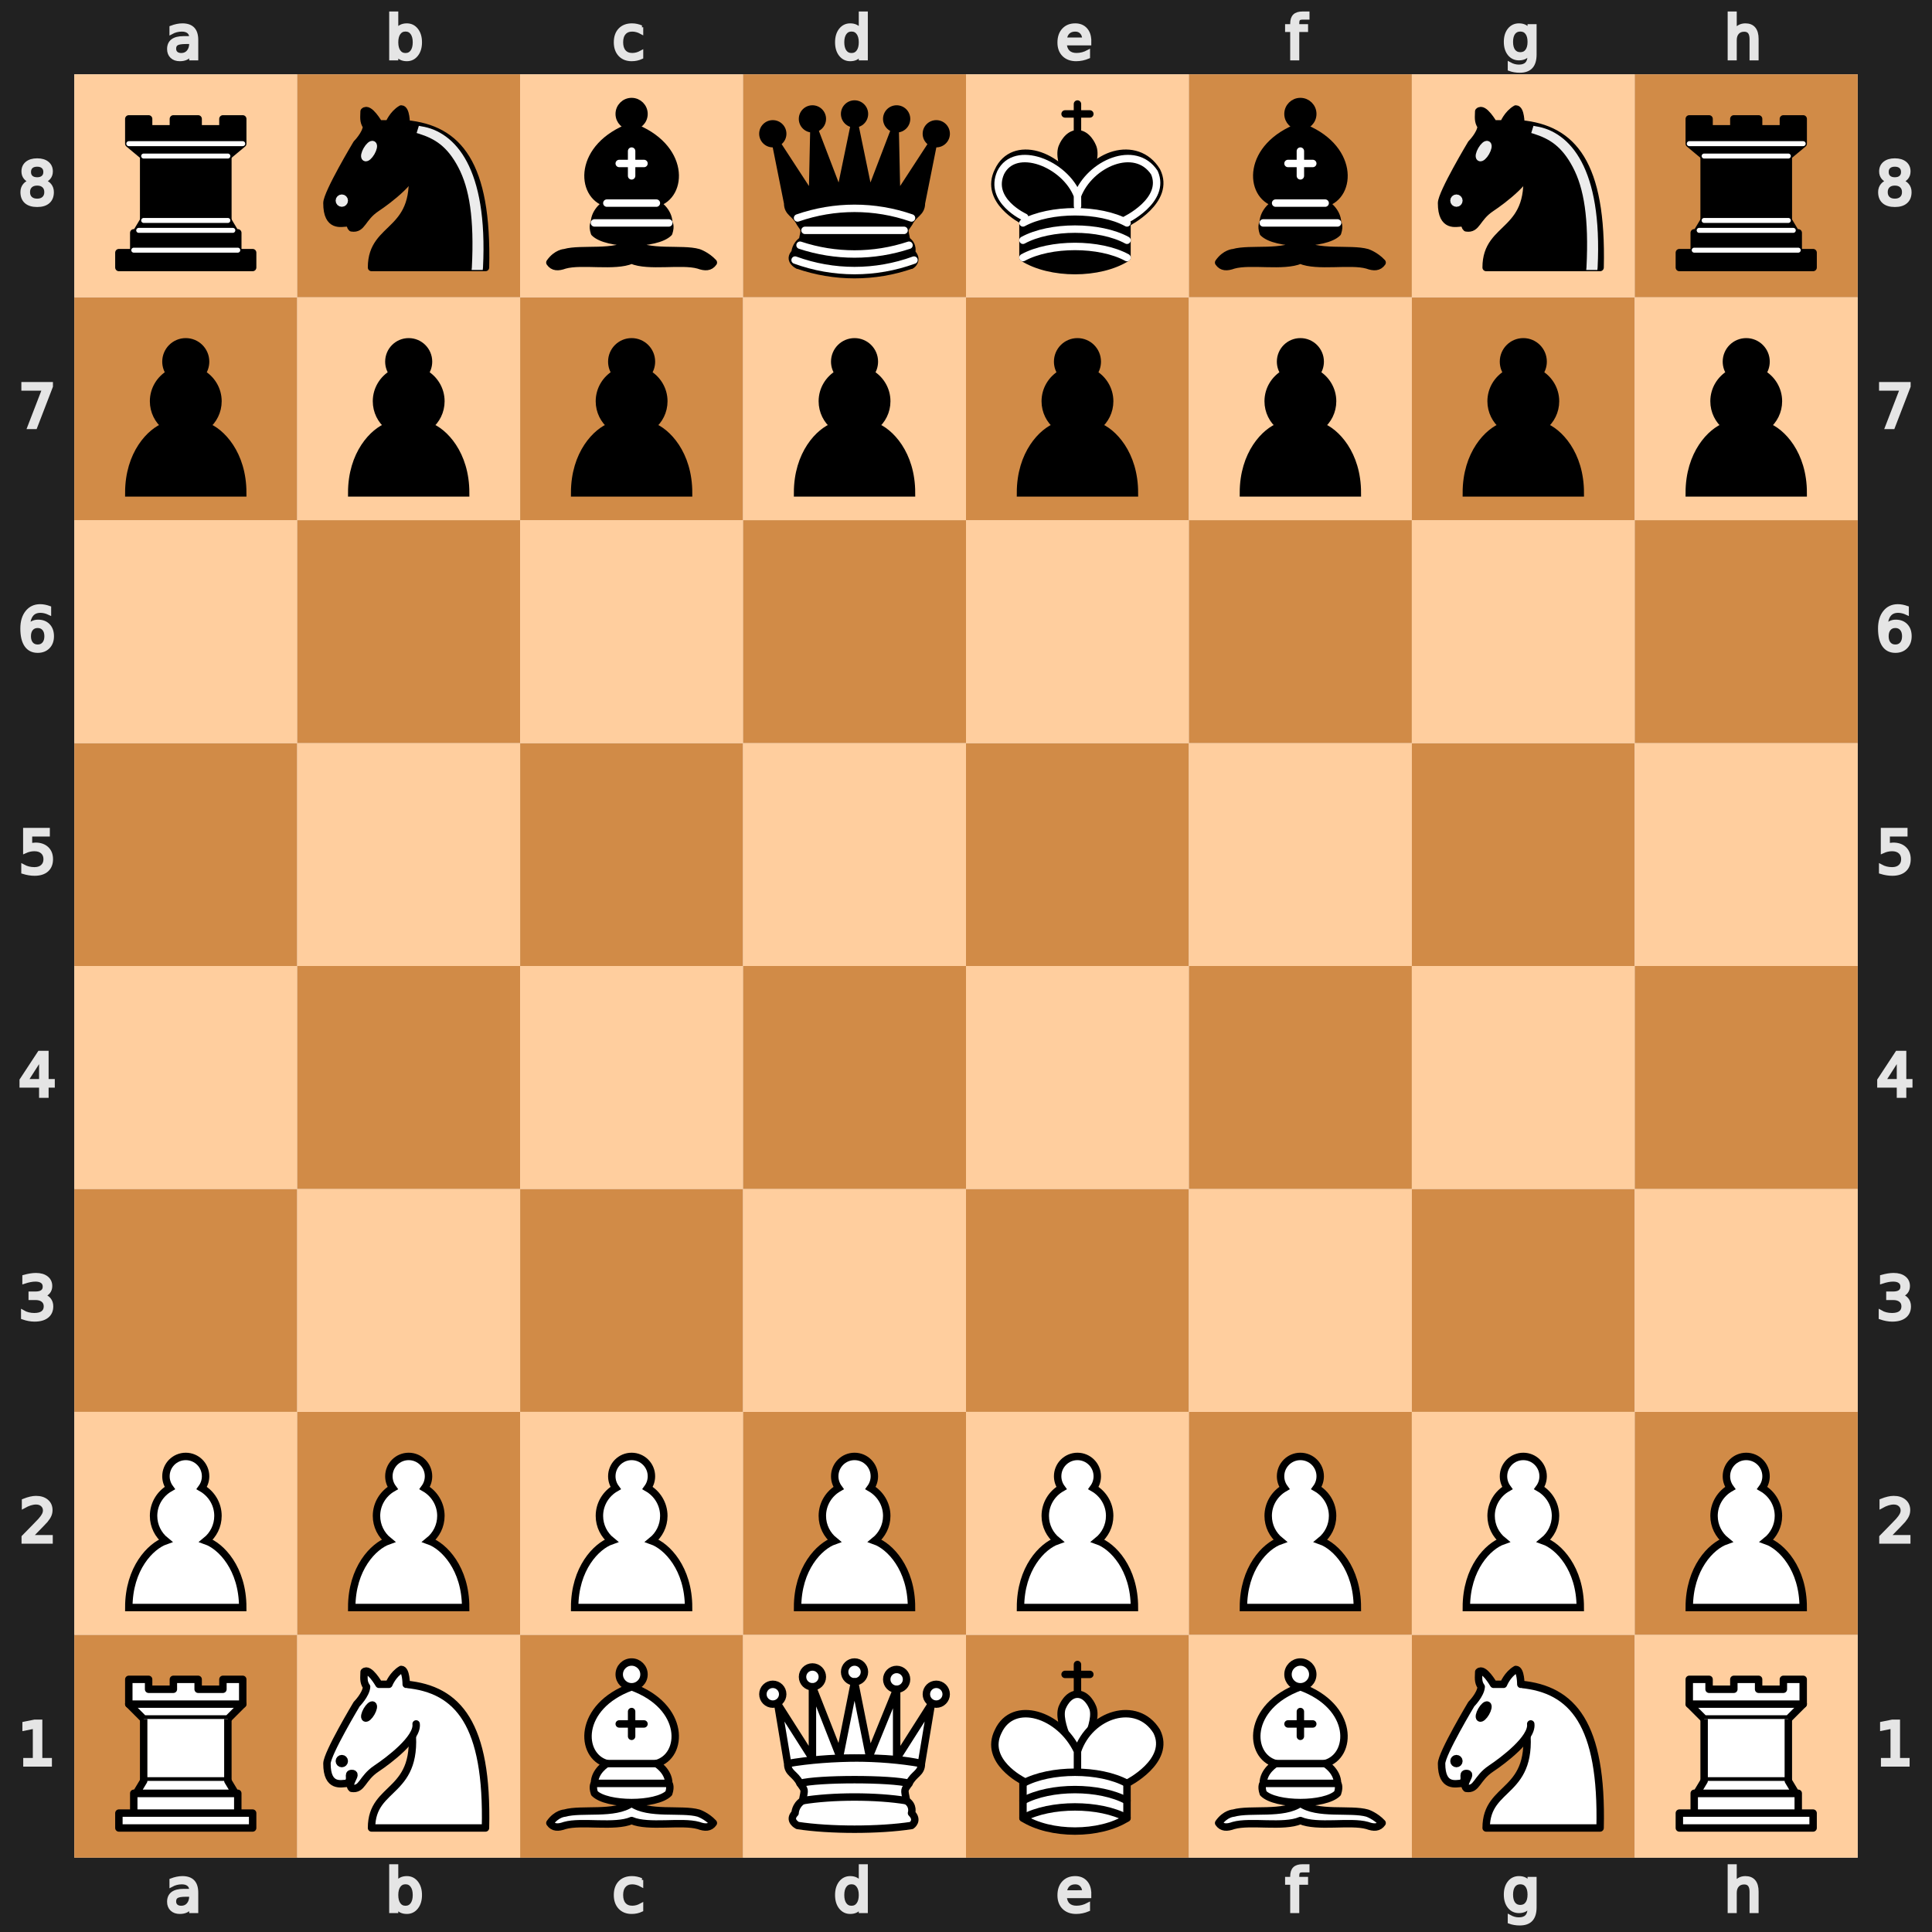
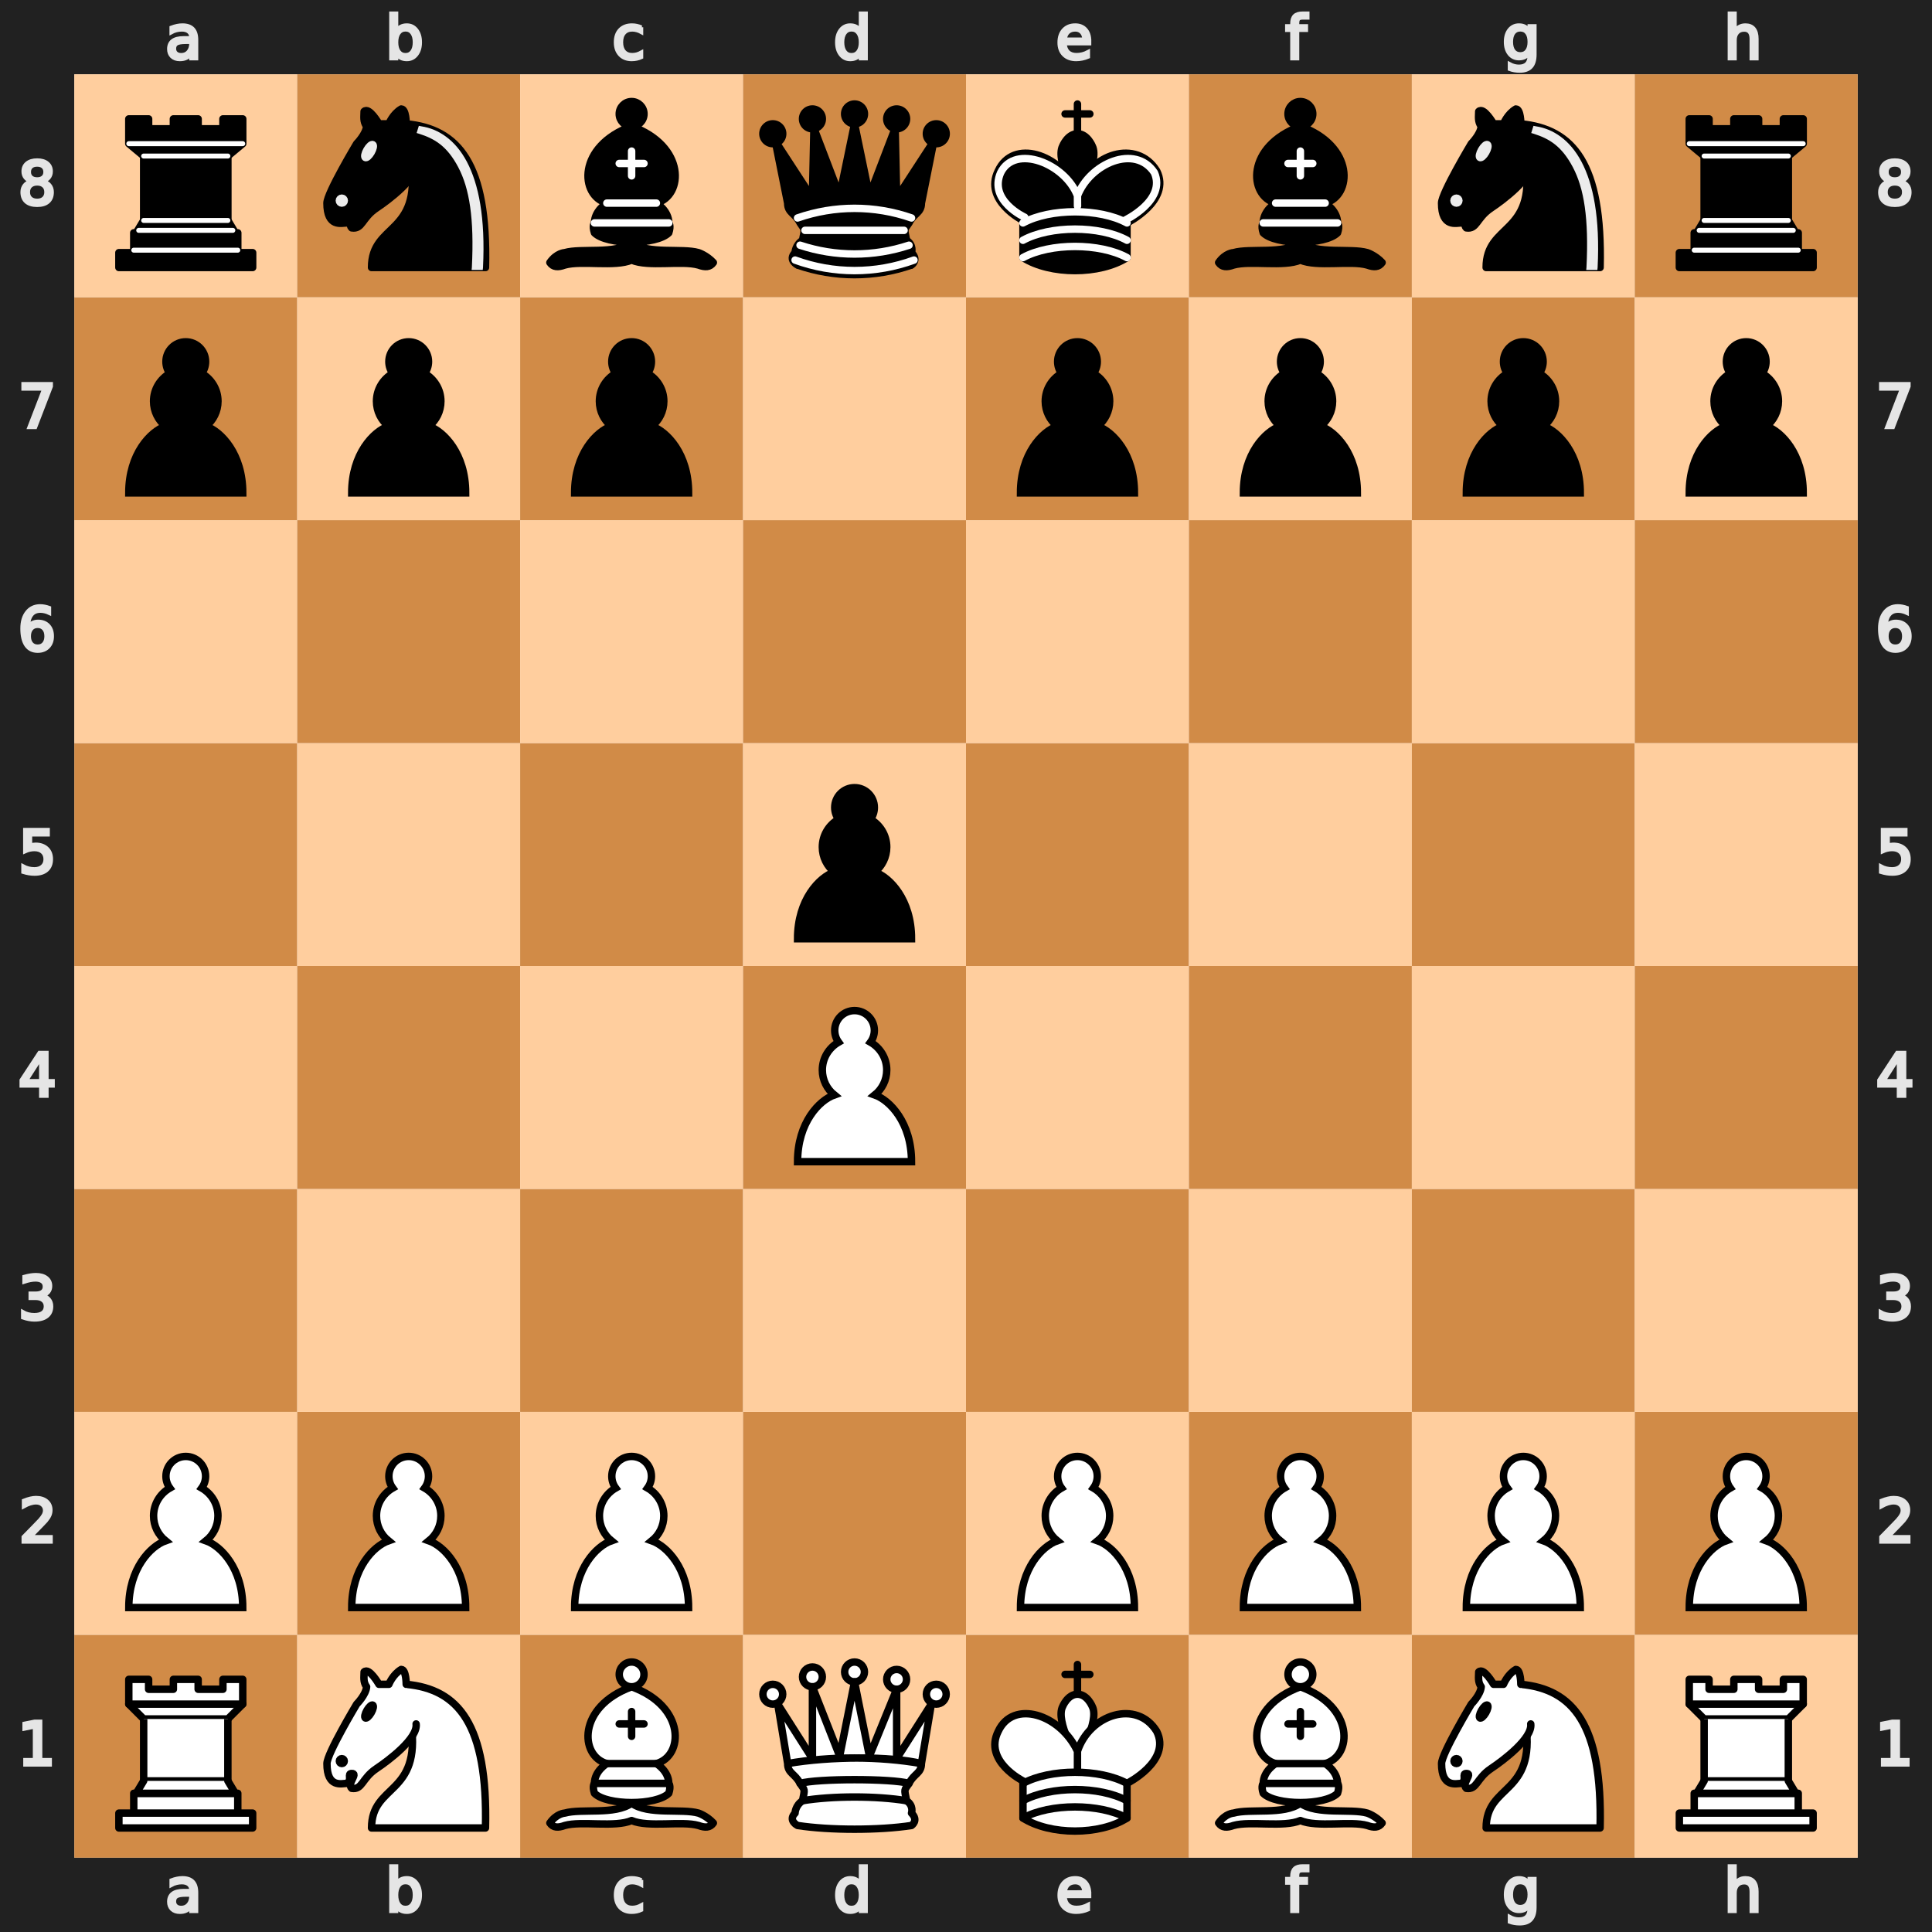
<svg xmlns="http://www.w3.org/2000/svg" xmlns:xlink="http://www.w3.org/1999/xlink" viewBox="0 0 390 390">
  <defs>
    <g id="white-pawn" class="white pawn">
      <path d="M22.5 9c-2.21 0-4 1.79-4 4 0 .89.29 1.71.78 2.38C17.33 16.5 16 18.59 16 21c0 2.03.94 3.84 2.41 5.03-3 1.06-7.41 5.55-7.41 13.47h23c0-7.92-4.41-12.41-7.41-13.47 1.47-1.19 2.41-3 2.41-5.03 0-2.41-1.33-4.5-3.28-5.62.49-.67.78-1.49.78-2.38 0-2.21-1.79-4-4-4z" fill="#fff" stroke="#000" stroke-width="1.5" stroke-linecap="round" />
    </g>
    <g id="white-knight" class="white knight" fill="none" fill-rule="evenodd" stroke="#000" stroke-width="1.5" stroke-linecap="round" stroke-linejoin="round">
      <path d="M 22,10 C 32.5,11 38.5,18 38,39 L 15,39 C 15,30 25,32.5 23,18" style="fill:#ffffff; stroke:#000000;" />
      <path d="M 24,18 C 24.38,20.91 18.45,25.37 16,27 C 13,29 13.18,31.34 11,31 C 9.958,30.06 12.41,27.96 11,28 C 10,28 11.19,29.23 10,30 C 9,30 5.997,31 6,26 C 6,24 12,14 12,14 C 12,14 13.89,12.1 14,10.5 C 13.27,9.506 13.5,8.5 13.5,7.5 C 14.5,6.5 16.5,10 16.5,10 L 18.5,10 C 18.5,10 19.28,8.008 21,7 C 22,7 22,10 22,10" style="fill:#ffffff; stroke:#000000;" />
      <path d="M 9.5 25.5 A 0.5 0.5 0 1 1 8.5,25.5 A 0.5 0.5 0 1 1 9.5 25.5 z" style="fill:#000000; stroke:#000000;" />
      <path d="M 15 15.5 A 0.5 1.5 0 1 1 14,15.5 A 0.5 1.5 0 1 1 15 15.5 z" transform="matrix(0.866,0.5,-0.5,0.866,9.693,-5.173)" style="fill:#000000; stroke:#000000;" />
    </g>
    <g id="white-bishop" class="white bishop" fill="none" fill-rule="evenodd" stroke="#000" stroke-width="1.5" stroke-linecap="round" stroke-linejoin="round">
      <g fill="#fff" stroke-linecap="butt">
        <path d="M9 36c3.39-.97 10.11.43 13.5-2 3.39 2.43 10.11 1.03 13.5 2 0 0 1.65.54 3 2-.68.97-1.65.99-3 .5-3.39-.97-10.11.46-13.5-1-3.39 1.46-10.11.03-13.5 1-1.354.49-2.323.47-3-.5 1.354-1.94 3-2 3-2zM15 32c2.5 2.5 12.5 2.5 15 0 .5-1.5 0-2 0-2 0-2.5-2.5-4-2.5-4 5.5-1.5 6-11.5-5-15.5-11 4-10.5 14-5 15.5 0 0-2.5 1.5-2.5 4 0 0-.5.5 0 2zM25 8a2.5 2.5 0 1 1-5 0 2.5 2.5 0 1 1 5 0z" />
      </g>
      <path d="M17.5 26h10M15 30h15m-7.5-14.5v5M20 18h5" stroke-linejoin="miter" />
    </g>
    <g id="white-rook" class="white rook" fill="#fff" fill-rule="evenodd" stroke="#000" stroke-width="1.5" stroke-linecap="round" stroke-linejoin="round">
      <path d="M9 39h27v-3H9v3zM12 36v-4h21v4H12zM11 14V9h4v2h5V9h5v2h5V9h4v5" stroke-linecap="butt" />
      <path d="M34 14l-3 3H14l-3-3" />
      <path d="M31 17v12.5H14V17" stroke-linecap="butt" stroke-linejoin="miter" />
      <path d="M31 29.5l1.5 2.5h-20l1.5-2.5" />
      <path d="M11 14h23" fill="none" stroke-linejoin="miter" />
    </g>
    <g id="white-queen" class="white queen" fill="#fff" fill-rule="evenodd" stroke="#000" stroke-width="1.5" stroke-linecap="round" stroke-linejoin="round">
      <path d="M8 12a2 2 0 1 1-4 0 2 2 0 1 1 4 0zM24.5 7.5a2 2 0 1 1-4 0 2 2 0 1 1 4 0zM41 12a2 2 0 1 1-4 0 2 2 0 1 1 4 0zM16 8.5a2 2 0 1 1-4 0 2 2 0 1 1 4 0zM33 9a2 2 0 1 1-4 0 2 2 0 1 1 4 0z" />
      <path d="M9 26c8.5-1.5 21-1.5 27 0l2-12-7 11V11l-5.5 13.5-3-15-3 15-5.5-14V25L7 14l2 12zM9 26c0 2 1.5 2 2.5 4 1 1.5 1 1 .5 3.5-1.5 1-1.5 2.5-1.5 2.5-1.5 1.5.5 2.5.5 2.5 6.5 1 16.5 1 23 0 0 0 1.5-1 0-2.5 0 0 .5-1.5-1-2.5-.5-2.5-.5-2 .5-3.5 1-2 2.5-2 2.5-4-8.5-1.5-18.5-1.5-27 0z" stroke-linecap="butt" />
      <path d="M11.5 30c3.5-1 18.5-1 22 0M12 33.5c6-1 15-1 21 0" fill="none" />
    </g>
    <g id="white-king" class="white king" fill="none" fill-rule="evenodd" stroke="#000" stroke-width="1.5" stroke-linecap="round" stroke-linejoin="round">
      <path d="M22.5 11.63V6M20 8h5" stroke-linejoin="miter" />
      <path d="M22.5 25s4.5-7.5 3-10.5c0 0-1-2.5-3-2.5s-3 2.5-3 2.5c-1.5 3 3 10.5 3 10.5" fill="#fff" stroke-linecap="butt" stroke-linejoin="miter" />
      <path d="M11.5 37c5.5 3.5 15.5 3.5 21 0v-7s9-4.5 6-10.5c-4-6.5-13.5-3.5-16 4V27v-3.5c-3.5-7.5-13-10.5-16-4-3 6 5 10 5 10V37z" fill="#fff" />
      <path d="M11.5 30c5.5-3 15.5-3 21 0m-21 3.5c5.5-3 15.5-3 21 0m-21 3.5c5.5-3 15.5-3 21 0" />
    </g>
    <g id="black-pawn" class="black pawn">
      <path d="M22.5 9c-2.21 0-4 1.79-4 4 0 .89.29 1.71.78 2.38C17.33 16.5 16 18.59 16 21c0 2.03.94 3.84 2.41 5.03-3 1.06-7.41 5.55-7.41 13.47h23c0-7.92-4.41-12.41-7.41-13.47 1.47-1.19 2.41-3 2.41-5.03 0-2.41-1.33-4.5-3.28-5.62.49-.67.78-1.49.78-2.38 0-2.21-1.79-4-4-4z" fill="#000" stroke="#000" stroke-width="1.5" stroke-linecap="round" />
    </g>
    <g id="black-knight" class="black knight" fill="none" fill-rule="evenodd" stroke="#000" stroke-width="1.5" stroke-linecap="round" stroke-linejoin="round">
      <path d="M 22,10 C 32.5,11 38.5,18 38,39 L 15,39 C 15,30 25,32.5 23,18" style="fill:#000000; stroke:#000000;" />
      <path d="M 24,18 C 24.38,20.91 18.45,25.37 16,27 C 13,29 13.18,31.34 11,31 C 9.958,30.06 12.41,27.96 11,28 C 10,28 11.19,29.23 10,30 C 9,30 5.997,31 6,26 C 6,24 12,14 12,14 C 12,14 13.89,12.1 14,10.5 C 13.27,9.506 13.5,8.5 13.5,7.5 C 14.5,6.5 16.5,10 16.5,10 L 18.5,10 C 18.5,10 19.28,8.008 21,7 C 22,7 22,10 22,10" style="fill:#000000; stroke:#000000;" />
      <path d="M 9.5 25.5 A 0.5 0.5 0 1 1 8.5,25.5 A 0.5 0.5 0 1 1 9.5 25.5 z" style="fill:#ececec; stroke:#ececec;" />
      <path d="M 15 15.5 A 0.5 1.5 0 1 1 14,15.5 A 0.5 1.5 0 1 1 15 15.5 z" transform="matrix(0.866,0.5,-0.5,0.866,9.693,-5.173)" style="fill:#ececec; stroke:#ececec;" />
      <path d="M 24.55,10.4 L 24.1,11.85 L 24.6,12 C 27.75,13 30.25,14.49 32.5,18.75 C 34.75,23.01 35.75,29.06 35.25,39 L 35.2,39.5 L 37.45,39.5 L 37.5,39 C 38,28.94 36.62,22.15 34.25,17.66 C 31.88,13.17 28.46,11.02 25.06,10.5 L 24.55,10.4 z " style="fill:#ececec; stroke:none;" />
    </g>
    <g id="black-bishop" class="black bishop" fill="none" fill-rule="evenodd" stroke="#000" stroke-width="1.5" stroke-linecap="round" stroke-linejoin="round">
      <path d="M9 36c3.39-.97 10.11.43 13.5-2 3.39 2.43 10.11 1.03 13.5 2 0 0 1.65.54 3 2-.68.97-1.65.99-3 .5-3.39-.97-10.11.46-13.5-1-3.39 1.46-10.11.03-13.5 1-1.354.49-2.323.47-3-.5 1.354-1.94 3-2 3-2zm6-4c2.5 2.5 12.5 2.5 15 0 .5-1.5 0-2 0-2 0-2.5-2.5-4-2.5-4 5.5-1.5 6-11.5-5-15.5-11 4-10.5 14-5 15.5 0 0-2.5 1.5-2.5 4 0 0-.5.5 0 2zM25 8a2.5 2.5 0 1 1-5 0 2.5 2.5 0 1 1 5 0z" fill="#000" stroke-linecap="butt" />
      <path d="M17.5 26h10M15 30h15m-7.5-14.5v5M20 18h5" stroke="#fff" stroke-linejoin="miter" />
    </g>
    <g id="black-rook" class="black rook" fill="#000" fill-rule="evenodd" stroke="#000" stroke-width="1.5" stroke-linecap="round" stroke-linejoin="round">
      <path d="M9 39h27v-3H9v3zM12.5 32l1.5-2.5h17l1.5 2.5h-20zM12 36v-4h21v4H12z" stroke-linecap="butt" />
      <path d="M14 29.5v-13h17v13H14z" stroke-linecap="butt" stroke-linejoin="miter" />
      <path d="M14 16.5L11 14h23l-3 2.5H14zM11 14V9h4v2h5V9h5v2h5V9h4v5H11z" stroke-linecap="butt" />
      <path d="M12 35.5h21M13 31.5h19M14 29.5h17M14 16.5h17M11 14h23" fill="none" stroke="#fff" stroke-width="1" stroke-linejoin="miter" />
    </g>
    <g id="black-queen" class="black queen" fill="#000" fill-rule="evenodd" stroke="#000" stroke-width="1.5" stroke-linecap="round" stroke-linejoin="round">
      <g fill="#000" stroke="none">
        <circle cx="6" cy="12" r="2.75" />
        <circle cx="14" cy="9" r="2.75" />
        <circle cx="22.5" cy="8" r="2.75" />
        <circle cx="31" cy="9" r="2.75" />
        <circle cx="39" cy="12" r="2.75" />
      </g>
      <path d="M9 26c8.5-1.5 21-1.5 27 0l2.5-12.5L31 25l-.3-14.1-5.2 13.6-3-14.5-3 14.5-5.2-13.6L14 25 6.5 13.5 9 26zM9 26c0 2 1.5 2 2.5 4 1 1.5 1 1 .5 3.5-1.5 1-1.5 2.5-1.5 2.5-1.5 1.5.5 2.5.5 2.5 6.5 1 16.5 1 23 0 0 0 1.5-1 0-2.5 0 0 .5-1.5-1-2.5-.5-2.5-.5-2 .5-3.5 1-2 2.5-2 2.5-4-8.5-1.5-18.5-1.5-27 0z" stroke-linecap="butt" />
      <path d="M11 38.5a35 35 1 0 0 23 0" fill="none" stroke-linecap="butt" />
      <path d="M11 29a35 35 1 0 1 23 0M12.5 31.5h20M11.5 34.5a35 35 1 0 0 22 0M10.5 37.5a35 35 1 0 0 24 0" fill="none" stroke="#fff" />
    </g>
    <g id="black-king" class="black king" fill="none" fill-rule="evenodd" stroke="#000" stroke-width="1.5" stroke-linecap="round" stroke-linejoin="round">
      <path d="M22.5 11.63V6" stroke-linejoin="miter" />
      <path d="M22.5 25s4.5-7.5 3-10.5c0 0-1-2.5-3-2.5s-3 2.5-3 2.5c-1.5 3 3 10.5 3 10.5" fill="#000" stroke-linecap="butt" stroke-linejoin="miter" />
      <path d="M11.5 37c5.5 3.5 15.5 3.5 21 0v-7s9-4.5 6-10.5c-4-6.5-13.5-3.5-16 4V27v-3.5c-3.5-7.5-13-10.5-16-4-3 6 5 10 5 10V37z" fill="#000" />
      <path d="M20 8h5" stroke-linejoin="miter" />
      <path d="M32 29.5s8.5-4 6.03-9.65C34.15 14 25 18 22.5 24.5l.01 2.1-.01-2.1C20 18 9.906 14 6.997 19.85c-2.497 5.65 4.853 9 4.853 9M11.5 30c5.5-3 15.5-3 21 0m-21 3.5c5.5-3 15.5-3 21 0m-21 3.5c5.5-3 15.5-3 21 0" stroke="#fff" />
    </g>
  </defs>
  <rect x="7.5" y="7.5" width="375" height="375" fill="none" stroke="#212121" stroke-width="15" />
  <g transform="translate(20, 1) scale(0.75, 0.75)" fill="#e5e5e5" stroke="#e5e5e5">
    <path d="M23.328 10.016q-1.742 0-2.414.398-.672.398-.672 1.36 0 .765.5 1.218.508.445 1.375.445 1.196 0 1.914-.843.727-.852.727-2.258v-.32zm2.867-.594v4.992h-1.437v-1.328q-.492.797-1.227 1.18-.734.375-1.797.375-1.343 0-2.14-.75-.79-.758-.79-2.024 0-1.476.985-2.226.992-.75 2.953-.75h2.016V8.75q0-.992-.656-1.531-.649-.547-1.829-.547-.75 0-1.46.18-.711.18-1.368.539V6.062q.79-.304 1.532-.453.742-.156 1.445-.156 1.898 0 2.836.984.937.985.937 2.985z" />
  </g>
  <g transform="translate(20, 375) scale(0.75, 0.75)" fill="#e5e5e5" stroke="#e5e5e5">
    <path d="M23.328 10.016q-1.742 0-2.414.398-.672.398-.672 1.36 0 .765.5 1.218.508.445 1.375.445 1.196 0 1.914-.843.727-.852.727-2.258v-.32zm2.867-.594v4.992h-1.437v-1.328q-.492.797-1.227 1.18-.734.375-1.797.375-1.343 0-2.14-.75-.79-.758-.79-2.024 0-1.476.985-2.226.992-.75 2.953-.75h2.016V8.75q0-.992-.656-1.531-.649-.547-1.829-.547-.75 0-1.46.18-.711.18-1.368.539V6.062q.79-.304 1.532-.453.742-.156 1.445-.156 1.898 0 2.836.984.937.985.937 2.985z" />
  </g>
  <g transform="translate(65, 1) scale(0.75, 0.75)" fill="#e5e5e5" stroke="#e5e5e5">
    <path d="M24.922 10.047q0-1.586-.656-2.485-.649-.906-1.79-.906-1.14 0-1.796.906-.649.899-.649 2.485 0 1.586.649 2.492.656.898 1.797.898 1.14 0 1.789-.898.656-.906.656-2.492zm-4.89-3.055q.452-.781 1.14-1.156.695-.383 1.656-.383 1.594 0 2.586 1.266 1 1.265 1 3.328 0 2.062-1 3.328-.992 1.266-2.586 1.266-.96 0-1.656-.375-.688-.383-1.14-1.164v1.312h-1.446V2.258h1.445z" />
  </g>
  <g transform="translate(65, 375) scale(0.75, 0.75)" fill="#e5e5e5" stroke="#e5e5e5">
    <path d="M24.922 10.047q0-1.586-.656-2.485-.649-.906-1.79-.906-1.14 0-1.796.906-.649.899-.649 2.485 0 1.586.649 2.492.656.898 1.797.898 1.14 0 1.789-.898.656-.906.656-2.492zm-4.89-3.055q.452-.781 1.14-1.156.695-.383 1.656-.383 1.594 0 2.586 1.266 1 1.265 1 3.328 0 2.062-1 3.328-.992 1.266-2.586 1.266-.96 0-1.656-.375-.688-.383-1.14-1.164v1.312h-1.446V2.258h1.445z" />
  </g>
  <g transform="translate(110, 1) scale(0.75, 0.75)" fill="#e5e5e5" stroke="#e5e5e5">
    <path d="M25.96 6v1.344q-.608-.336-1.226-.5-.609-.172-1.234-.172-1.398 0-2.172.89-.773.883-.773 2.485 0 1.601.773 2.492.774.883 2.172.883.625 0 1.234-.164.618-.172 1.227-.508v1.328q-.602.281-1.25.422-.64.14-1.367.14-1.977 0-3.14-1.242-1.165-1.242-1.165-3.351 0-2.14 1.172-3.367 1.18-1.227 3.227-1.227.664 0 1.296.14.633.134 1.227.407z" />
  </g>
  <g transform="translate(110, 375) scale(0.75, 0.75)" fill="#e5e5e5" stroke="#e5e5e5">
    <path d="M25.96 6v1.344q-.608-.336-1.226-.5-.609-.172-1.234-.172-1.398 0-2.172.89-.773.883-.773 2.485 0 1.601.773 2.492.774.883 2.172.883.625 0 1.234-.164.618-.172 1.227-.508v1.328q-.602.281-1.25.422-.64.14-1.367.14-1.977 0-3.14-1.242-1.165-1.242-1.165-3.351 0-2.14 1.172-3.367 1.18-1.227 3.227-1.227.664 0 1.296.14.633.134 1.227.407z" />
  </g>
  <g transform="translate(155, 1) scale(0.75, 0.75)" fill="#e5e5e5" stroke="#e5e5e5">
    <path d="M24.973 6.992V2.258h1.437v12.156h-1.437v-1.312q-.453.78-1.149 1.164-.687.375-1.656.375-1.586 0-2.586-1.266-.992-1.266-.992-3.328 0-2.063.992-3.328 1-1.266 2.586-1.266.969 0 1.656.383.696.375 1.149 1.156zm-4.899 3.055q0 1.586.649 2.492.656.898 1.797.898 1.14 0 1.796-.898.657-.906.657-2.492 0-1.586-.657-2.485-.656-.906-1.796-.906-1.141 0-1.797.906-.649.899-.649 2.485z" />
  </g>
  <g transform="translate(155, 375) scale(0.75, 0.75)" fill="#e5e5e5" stroke="#e5e5e5">
    <path d="M24.973 6.992V2.258h1.437v12.156h-1.437v-1.312q-.453.78-1.149 1.164-.687.375-1.656.375-1.586 0-2.586-1.266-.992-1.266-.992-3.328 0-2.063.992-3.328 1-1.266 2.586-1.266.969 0 1.656.383.696.375 1.149 1.156zm-4.899 3.055q0 1.586.649 2.492.656.898 1.797.898 1.14 0 1.796-.898.657-.906.657-2.492 0-1.586-.657-2.485-.656-.906-1.796-.906-1.141 0-1.797.906-.649.899-.649 2.485z" />
  </g>
  <g transform="translate(200, 1) scale(0.75, 0.75)" fill="#e5e5e5" stroke="#e5e5e5">
    <path d="M26.555 9.68v.703h-6.61q.094 1.484.89 2.265.806.774 2.235.774.828 0 1.602-.203.781-.203 1.547-.61v1.36q-.774.328-1.586.5-.813.172-1.649.172-2.093 0-3.32-1.22-1.219-1.218-1.219-3.296 0-2.148 1.157-3.406 1.164-1.266 3.132-1.266 1.766 0 2.79 1.14 1.03 1.134 1.03 3.087zm-1.438-.422q-.015-1.18-.664-1.883-.64-.703-1.703-.703-1.203 0-1.93.68-.718.68-.828 1.914z" />
  </g>
  <g transform="translate(200, 375) scale(0.75, 0.75)" fill="#e5e5e5" stroke="#e5e5e5">
    <path d="M26.555 9.68v.703h-6.61q.094 1.484.89 2.265.806.774 2.235.774.828 0 1.602-.203.781-.203 1.547-.61v1.36q-.774.328-1.586.5-.813.172-1.649.172-2.093 0-3.32-1.22-1.219-1.218-1.219-3.296 0-2.148 1.157-3.406 1.164-1.266 3.132-1.266 1.766 0 2.79 1.14 1.03 1.134 1.03 3.087zm-1.438-.422q-.015-1.18-.664-1.883-.64-.703-1.703-.703-1.203 0-1.93.68-.718.68-.828 1.914z" />
  </g>
  <g transform="translate(245, 1) scale(0.75, 0.75)" fill="#e5e5e5" stroke="#e5e5e5">
    <path d="M25.285 2.258v1.195H23.91q-.773 0-1.078.313-.297.312-.297 1.125v.773h2.367v1.117h-2.367v7.633H21.09V6.781h-1.375V5.664h1.375v-.61q0-1.46.68-2.124.68-.672 2.156-.672z" />
  </g>
  <g transform="translate(245, 375) scale(0.75, 0.75)" fill="#e5e5e5" stroke="#e5e5e5">
    <path d="M25.285 2.258v1.195H23.91q-.773 0-1.078.313-.297.312-.297 1.125v.773h2.367v1.117h-2.367v7.633H21.09V6.781h-1.375V5.664h1.375v-.61q0-1.46.68-2.124.68-.672 2.156-.672z" />
  </g>
  <g transform="translate(290, 1) scale(0.75, 0.75)" fill="#e5e5e5" stroke="#e5e5e5">
    <path d="M24.973 9.937q0-1.562-.649-2.421-.64-.86-1.804-.86-1.157 0-1.805.86-.64.859-.64 2.421 0 1.555.64 2.415.648.859 1.805.859 1.164 0 1.804-.86.649-.859.649-2.414zm1.437 3.391q0 2.234-.992 3.32-.992 1.094-3.04 1.094-.757 0-1.429-.117-.672-.11-1.304-.344v-1.398q.632.344 1.25.508.617.164 1.257.164 1.414 0 2.118-.743.703-.734.703-2.226v-.711q-.446.773-1.141 1.156-.695.383-1.664.383-1.61 0-2.594-1.227-.984-1.226-.984-3.25 0-2.03.984-3.257.985-1.227 2.594-1.227.969 0 1.664.383t1.14 1.156V5.664h1.438z" />
  </g>
  <g transform="translate(290, 375) scale(0.75, 0.75)" fill="#e5e5e5" stroke="#e5e5e5">
    <path d="M24.973 9.937q0-1.562-.649-2.421-.64-.86-1.804-.86-1.157 0-1.805.86-.64.859-.64 2.421 0 1.555.64 2.415.648.859 1.805.859 1.164 0 1.804-.86.649-.859.649-2.414zm1.437 3.391q0 2.234-.992 3.32-.992 1.094-3.04 1.094-.757 0-1.429-.117-.672-.11-1.304-.344v-1.398q.632.344 1.25.508.617.164 1.257.164 1.414 0 2.118-.743.703-.734.703-2.226v-.711q-.446.773-1.141 1.156-.695.383-1.664.383-1.61 0-2.594-1.227-.984-1.226-.984-3.25 0-2.03.984-3.257.985-1.227 2.594-1.227.969 0 1.664.383t1.14 1.156V5.664h1.438z" />
  </g>
  <g transform="translate(335, 1) scale(0.75, 0.75)" fill="#e5e5e5" stroke="#e5e5e5">
    <path d="M26.164 9.133v5.281h-1.437V9.18q0-1.243-.485-1.86-.484-.617-1.453-.617-1.164 0-1.836.742-.672.742-.672 2.024v4.945h-1.445V2.258h1.445v4.765q.516-.789 1.211-1.18.703-.39 1.617-.39 1.508 0 2.282.938.773.93.773 2.742z" />
  </g>
  <g transform="translate(335, 375) scale(0.75, 0.75)" fill="#e5e5e5" stroke="#e5e5e5">
    <path d="M26.164 9.133v5.281h-1.437V9.18q0-1.243-.485-1.86-.484-.617-1.453-.617-1.164 0-1.836.742-.672.742-.672 2.024v4.945h-1.445V2.258h1.445v4.765q.516-.789 1.211-1.18.703-.39 1.617-.39 1.508 0 2.282.938.773.93.773 2.742z" />
  </g>
  <g transform="translate(0, 335) scale(0.75, 0.75)" fill="#e5e5e5" stroke="#e5e5e5">
    <path d="M6.754 26.996h2.578v-8.898l-2.805.562v-1.437l2.79-.563h1.578v10.336h2.578v1.328h-6.72z" />
  </g>
  <g transform="translate(375, 335) scale(0.75, 0.75)" fill="#e5e5e5" stroke="#e5e5e5">
    <path d="M6.754 26.996h2.578v-8.898l-2.805.562v-1.437l2.79-.563h1.578v10.336h2.578v1.328h-6.72z" />
  </g>
  <g transform="translate(0, 290) scale(0.75, 0.75)" fill="#e5e5e5" stroke="#e5e5e5">
    <path d="M8.195 26.996h5.508v1.328H6.297v-1.328q.898-.93 2.445-2.492 1.555-1.57 1.953-2.024.758-.851 1.055-1.437.305-.594.305-1.164 0-.93-.657-1.516-.648-.586-1.695-.586-.742 0-1.57.258-.82.258-1.758.781v-1.593q.953-.383 1.781-.578.828-.196 1.516-.196 1.812 0 2.89.906 1.079.907 1.079 2.422 0 .72-.274 1.368-.265.64-.976 1.515-.196.227-1.243 1.313-1.046 1.078-2.953 3.023z" />
  </g>
  <g transform="translate(375, 290) scale(0.75, 0.75)" fill="#e5e5e5" stroke="#e5e5e5">
    <path d="M8.195 26.996h5.508v1.328H6.297v-1.328q.898-.93 2.445-2.492 1.555-1.57 1.953-2.024.758-.851 1.055-1.437.305-.594.305-1.164 0-.93-.657-1.516-.648-.586-1.695-.586-.742 0-1.57.258-.82.258-1.758.781v-1.593q.953-.383 1.781-.578.828-.196 1.516-.196 1.812 0 2.89.906 1.079.907 1.079 2.422 0 .72-.274 1.368-.265.64-.976 1.515-.196.227-1.243 1.313-1.046 1.078-2.953 3.023z" />
  </g>
  <g transform="translate(0, 245) scale(0.75, 0.75)" fill="#e5e5e5" stroke="#e5e5e5">
    <path d="M11.434 22.035q1.132.242 1.765 1.008.64.766.64 1.89 0 1.727-1.187 2.672-1.187.946-3.375.946-.734 0-1.515-.149-.774-.14-1.602-.43V26.45q.656.383 1.438.578.78.196 1.632.196 1.485 0 2.258-.586.782-.586.782-1.703 0-1.032-.727-1.61-.719-.586-2.008-.586h-1.36v-1.297h1.423q1.164 0 1.78-.46.618-.47.618-1.344 0-.899-.64-1.375-.633-.485-1.82-.485-.65 0-1.391.141-.743.14-1.633.437V16.95q.898-.25 1.68-.375.788-.125 1.484-.125 1.797 0 2.844.82 1.046.813 1.046 2.204 0 .968-.554 1.64-.555.664-1.578.922z" />
  </g>
  <g transform="translate(375, 245) scale(0.75, 0.75)" fill="#e5e5e5" stroke="#e5e5e5">
    <path d="M11.434 22.035q1.132.242 1.765 1.008.64.766.64 1.89 0 1.727-1.187 2.672-1.187.946-3.375.946-.734 0-1.515-.149-.774-.14-1.602-.43V26.45q.656.383 1.438.578.78.196 1.632.196 1.485 0 2.258-.586.782-.586.782-1.703 0-1.032-.727-1.61-.719-.586-2.008-.586h-1.36v-1.297h1.423q1.164 0 1.78-.46.618-.47.618-1.344 0-.899-.64-1.375-.633-.485-1.82-.485-.65 0-1.391.141-.743.14-1.633.437V16.95q.898-.25 1.68-.375.788-.125 1.484-.125 1.797 0 2.844.82 1.046.813 1.046 2.204 0 .968-.554 1.64-.555.664-1.578.922z" />
  </g>
  <g transform="translate(0, 200) scale(0.75, 0.75)" fill="#e5e5e5" stroke="#e5e5e5">
    <path d="M11.016 18.035L7.03 24.262h3.985zm-.414-1.375h1.984v7.602h1.664v1.312h-1.664v2.75h-1.57v-2.75H5.75v-1.523z" />
  </g>
  <g transform="translate(375, 200) scale(0.75, 0.75)" fill="#e5e5e5" stroke="#e5e5e5">
    <path d="M11.016 18.035L7.03 24.262h3.985zm-.414-1.375h1.984v7.602h1.664v1.312h-1.664v2.75h-1.57v-2.75H5.75v-1.523z" />
  </g>
  <g transform="translate(0, 155) scale(0.75, 0.75)" fill="#e5e5e5" stroke="#e5e5e5">
    <path d="M6.719 16.66h6.195v1.328h-4.75v2.86q.344-.118.688-.172.343-.063.687-.063 1.953 0 3.094 1.07 1.14 1.07 1.14 2.899 0 1.883-1.171 2.93-1.172 1.039-3.305 1.039-.735 0-1.5-.125-.758-.125-1.57-.375v-1.586q.703.383 1.453.57.75.188 1.586.188 1.351 0 2.14-.711.79-.711.79-1.93 0-1.219-.79-1.93-.789-.71-2.14-.71-.633 0-1.266.14-.625.14-1.281.438z" />
  </g>
  <g transform="translate(375, 155) scale(0.75, 0.75)" fill="#e5e5e5" stroke="#e5e5e5">
    <path d="M6.719 16.66h6.195v1.328h-4.75v2.86q.344-.118.688-.172.343-.063.687-.063 1.953 0 3.094 1.07 1.14 1.07 1.14 2.899 0 1.883-1.171 2.93-1.172 1.039-3.305 1.039-.735 0-1.5-.125-.758-.125-1.57-.375v-1.586q.703.383 1.453.57.75.188 1.586.188 1.351 0 2.14-.711.79-.711.79-1.93 0-1.219-.79-1.93-.789-.71-2.14-.71-.633 0-1.266.14-.625.14-1.281.438z" />
  </g>
  <g transform="translate(0, 110) scale(0.75, 0.75)" fill="#e5e5e5" stroke="#e5e5e5">
    <path d="M10.137 21.863q-1.063 0-1.688.727-.617.726-.617 1.992 0 1.258.617 1.992.625.727 1.688.727 1.062 0 1.68-.727.624-.734.624-1.992 0-1.266-.625-1.992-.617-.727-1.68-.727zm3.133-4.945v1.437q-.594-.28-1.204-.43-.601-.148-1.195-.148-1.562 0-2.39 1.055-.82 1.055-.938 3.188.46-.68 1.156-1.04.696-.367 1.531-.367 1.758 0 2.774 1.07 1.023 1.063 1.023 2.899 0 1.797-1.062 2.883-1.063 1.086-2.828 1.086-2.024 0-3.094-1.547-1.07-1.555-1.07-4.5 0-2.766 1.312-4.406 1.313-1.649 3.524-1.649.593 0 1.195.117.61.118 1.266.352z" />
  </g>
  <g transform="translate(375, 110) scale(0.75, 0.75)" fill="#e5e5e5" stroke="#e5e5e5">
    <path d="M10.137 21.863q-1.063 0-1.688.727-.617.726-.617 1.992 0 1.258.617 1.992.625.727 1.688.727 1.062 0 1.68-.727.624-.734.624-1.992 0-1.266-.625-1.992-.617-.727-1.68-.727zm3.133-4.945v1.437q-.594-.28-1.204-.43-.601-.148-1.195-.148-1.562 0-2.39 1.055-.82 1.055-.938 3.188.46-.68 1.156-1.04.696-.367 1.531-.367 1.758 0 2.774 1.07 1.023 1.063 1.023 2.899 0 1.797-1.062 2.883-1.063 1.086-2.828 1.086-2.024 0-3.094-1.547-1.07-1.555-1.07-4.5 0-2.766 1.312-4.406 1.313-1.649 3.524-1.649.593 0 1.195.117.61.118 1.266.352z" />
  </g>
  <g transform="translate(0, 65) scale(0.75, 0.75)" fill="#e5e5e5" stroke="#e5e5e5">
    <path d="M6.25 16.66h7.5v.672L9.516 28.324H7.867l3.985-10.336H6.25z" />
  </g>
  <g transform="translate(375, 65) scale(0.75, 0.75)" fill="#e5e5e5" stroke="#e5e5e5">
    <path d="M6.25 16.66h7.5v.672L9.516 28.324H7.867l3.985-10.336H6.25z" />
  </g>
  <g transform="translate(0, 20) scale(0.75, 0.75)" fill="#e5e5e5" stroke="#e5e5e5">
    <path d="M10 22.785q-1.125 0-1.773.602-.641.601-.641 1.656t.64 1.656q.649.602 1.774.602t1.773-.602q.649-.61.649-1.656 0-1.055-.649-1.656-.64-.602-1.773-.602zm-1.578-.672q-1.016-.25-1.586-.945-.563-.695-.563-1.695 0-1.399.993-2.211 1-.813 2.734-.813 1.742 0 2.734.813.993.812.993 2.21 0 1-.57 1.696-.563.695-1.571.945 1.14.266 1.773 1.04.641.773.641 1.89 0 1.695-1.04 2.602-1.03.906-2.96.906t-2.969-.906Q6 26.738 6 25.043q0-1.117.64-1.89.641-.774 1.782-1.04zm-.578-2.492q0 .906.562 1.414.57.508 1.594.508 1.016 0 1.586-.508.578-.508.578-1.414 0-.906-.578-1.414-.57-.508-1.586-.508-1.023 0-1.594.508-.562.508-.562 1.414z" />
  </g>
  <g transform="translate(375, 20) scale(0.75, 0.75)" fill="#e5e5e5" stroke="#e5e5e5">
    <path d="M10 22.785q-1.125 0-1.773.602-.641.601-.641 1.656t.64 1.656q.649.602 1.774.602t1.773-.602q.649-.61.649-1.656 0-1.055-.649-1.656-.64-.602-1.773-.602zm-1.578-.672q-1.016-.25-1.586-.945-.563-.695-.563-1.695 0-1.399.993-2.211 1-.813 2.734-.813 1.742 0 2.734.813.993.812.993 2.21 0 1-.57 1.696-.563.695-1.571.945 1.14.266 1.773 1.04.641.773.641 1.89 0 1.695-1.04 2.602-1.03.906-2.96.906t-2.969-.906Q6 26.738 6 25.043q0-1.117.64-1.89.641-.774 1.782-1.04zm-.578-2.492q0 .906.562 1.414.57.508 1.594.508 1.016 0 1.586-.508.578-.508.578-1.414 0-.906-.578-1.414-.57-.508-1.586-.508-1.023 0-1.594.508-.562.508-.562 1.414z" />
  </g>
  <rect x="15" y="330" width="45" height="45" class="square dark a1" stroke="none" fill="#d18b47" />
  <rect x="60" y="330" width="45" height="45" class="square light b1" stroke="none" fill="#ffce9e" />
  <rect x="105" y="330" width="45" height="45" class="square dark c1" stroke="none" fill="#d18b47" />
  <rect x="150" y="330" width="45" height="45" class="square light d1" stroke="none" fill="#ffce9e" />
  <rect x="195" y="330" width="45" height="45" class="square dark e1" stroke="none" fill="#d18b47" />
  <rect x="240" y="330" width="45" height="45" class="square light f1" stroke="none" fill="#ffce9e" />
  <rect x="285" y="330" width="45" height="45" class="square dark g1" stroke="none" fill="#d18b47" />
  <rect x="330" y="330" width="45" height="45" class="square light h1" stroke="none" fill="#ffce9e" />
  <rect x="15" y="285" width="45" height="45" class="square light a2" stroke="none" fill="#ffce9e" />
  <rect x="60" y="285" width="45" height="45" class="square dark b2" stroke="none" fill="#d18b47" />
  <rect x="105" y="285" width="45" height="45" class="square light c2" stroke="none" fill="#ffce9e" />
  <rect x="150" y="285" width="45" height="45" class="square dark d2" stroke="none" fill="#d18b47" />
  <rect x="195" y="285" width="45" height="45" class="square light e2" stroke="none" fill="#ffce9e" />
  <rect x="240" y="285" width="45" height="45" class="square dark f2" stroke="none" fill="#d18b47" />
  <rect x="285" y="285" width="45" height="45" class="square light g2" stroke="none" fill="#ffce9e" />
  <rect x="330" y="285" width="45" height="45" class="square dark h2" stroke="none" fill="#d18b47" />
  <rect x="15" y="240" width="45" height="45" class="square dark a3" stroke="none" fill="#d18b47" />
  <rect x="60" y="240" width="45" height="45" class="square light b3" stroke="none" fill="#ffce9e" />
  <rect x="105" y="240" width="45" height="45" class="square dark c3" stroke="none" fill="#d18b47" />
  <rect x="150" y="240" width="45" height="45" class="square light d3" stroke="none" fill="#ffce9e" />
  <rect x="195" y="240" width="45" height="45" class="square dark e3" stroke="none" fill="#d18b47" />
  <rect x="240" y="240" width="45" height="45" class="square light f3" stroke="none" fill="#ffce9e" />
  <rect x="285" y="240" width="45" height="45" class="square dark g3" stroke="none" fill="#d18b47" />
  <rect x="330" y="240" width="45" height="45" class="square light h3" stroke="none" fill="#ffce9e" />
  <rect x="15" y="195" width="45" height="45" class="square light a4" stroke="none" fill="#ffce9e" />
  <rect x="60" y="195" width="45" height="45" class="square dark b4" stroke="none" fill="#d18b47" />
  <rect x="105" y="195" width="45" height="45" class="square light c4" stroke="none" fill="#ffce9e" />
  <rect x="150" y="195" width="45" height="45" class="square dark d4" stroke="none" fill="#d18b47" />
  <rect x="195" y="195" width="45" height="45" class="square light e4" stroke="none" fill="#ffce9e" />
  <rect x="240" y="195" width="45" height="45" class="square dark f4" stroke="none" fill="#d18b47" />
  <rect x="285" y="195" width="45" height="45" class="square light g4" stroke="none" fill="#ffce9e" />
  <rect x="330" y="195" width="45" height="45" class="square dark h4" stroke="none" fill="#d18b47" />
  <rect x="15" y="150" width="45" height="45" class="square dark a5" stroke="none" fill="#d18b47" />
  <rect x="60" y="150" width="45" height="45" class="square light b5" stroke="none" fill="#ffce9e" />
  <rect x="105" y="150" width="45" height="45" class="square dark c5" stroke="none" fill="#d18b47" />
  <rect x="150" y="150" width="45" height="45" class="square light d5" stroke="none" fill="#ffce9e" />
  <rect x="195" y="150" width="45" height="45" class="square dark e5" stroke="none" fill="#d18b47" />
  <rect x="240" y="150" width="45" height="45" class="square light f5" stroke="none" fill="#ffce9e" />
  <rect x="285" y="150" width="45" height="45" class="square dark g5" stroke="none" fill="#d18b47" />
  <rect x="330" y="150" width="45" height="45" class="square light h5" stroke="none" fill="#ffce9e" />
  <rect x="15" y="105" width="45" height="45" class="square light a6" stroke="none" fill="#ffce9e" />
  <rect x="60" y="105" width="45" height="45" class="square dark b6" stroke="none" fill="#d18b47" />
  <rect x="105" y="105" width="45" height="45" class="square light c6" stroke="none" fill="#ffce9e" />
  <rect x="150" y="105" width="45" height="45" class="square dark d6" stroke="none" fill="#d18b47" />
  <rect x="195" y="105" width="45" height="45" class="square light e6" stroke="none" fill="#ffce9e" />
  <rect x="240" y="105" width="45" height="45" class="square dark f6" stroke="none" fill="#d18b47" />
  <rect x="285" y="105" width="45" height="45" class="square light g6" stroke="none" fill="#ffce9e" />
  <rect x="330" y="105" width="45" height="45" class="square dark h6" stroke="none" fill="#d18b47" />
  <rect x="15" y="60" width="45" height="45" class="square dark a7" stroke="none" fill="#d18b47" />
  <rect x="60" y="60" width="45" height="45" class="square light b7" stroke="none" fill="#ffce9e" />
  <rect x="105" y="60" width="45" height="45" class="square dark c7" stroke="none" fill="#d18b47" />
  <rect x="150" y="60" width="45" height="45" class="square light d7" stroke="none" fill="#ffce9e" />
  <rect x="195" y="60" width="45" height="45" class="square dark e7" stroke="none" fill="#d18b47" />
  <rect x="240" y="60" width="45" height="45" class="square light f7" stroke="none" fill="#ffce9e" />
  <rect x="285" y="60" width="45" height="45" class="square dark g7" stroke="none" fill="#d18b47" />
  <rect x="330" y="60" width="45" height="45" class="square light h7" stroke="none" fill="#ffce9e" />
  <rect x="15" y="15" width="45" height="45" class="square light a8" stroke="none" fill="#ffce9e" />
  <rect x="60" y="15" width="45" height="45" class="square dark b8" stroke="none" fill="#d18b47" />
  <rect x="105" y="15" width="45" height="45" class="square light c8" stroke="none" fill="#ffce9e" />
  <rect x="150" y="15" width="45" height="45" class="square dark d8" stroke="none" fill="#d18b47" />
  <rect x="195" y="15" width="45" height="45" class="square light e8" stroke="none" fill="#ffce9e" />
  <rect x="240" y="15" width="45" height="45" class="square dark f8" stroke="none" fill="#d18b47" />
  <rect x="285" y="15" width="45" height="45" class="square light g8" stroke="none" fill="#ffce9e" />
  <rect x="330" y="15" width="45" height="45" class="square dark h8" stroke="none" fill="#d18b47" />
  <use href="#white-rook" xlink:href="#white-rook" transform="translate(15, 330)" />
  <use href="#white-knight" xlink:href="#white-knight" transform="translate(60, 330)" />
  <use href="#white-bishop" xlink:href="#white-bishop" transform="translate(105, 330)" />
  <use href="#white-queen" xlink:href="#white-queen" transform="translate(150, 330)" />
  <use href="#white-king" xlink:href="#white-king" transform="translate(195, 330)" />
  <use href="#white-bishop" xlink:href="#white-bishop" transform="translate(240, 330)" />
  <use href="#white-knight" xlink:href="#white-knight" transform="translate(285, 330)" />
  <use href="#white-rook" xlink:href="#white-rook" transform="translate(330, 330)" />
  <use href="#white-pawn" xlink:href="#white-pawn" transform="translate(15, 285)" />
  <use href="#white-pawn" xlink:href="#white-pawn" transform="translate(60, 285)" />
  <use href="#white-pawn" xlink:href="#white-pawn" transform="translate(105, 285)" />
-   <use href="#white-pawn" xlink:href="#white-pawn" transform="translate(150, 285)" />
  <use href="#white-pawn" xlink:href="#white-pawn" transform="translate(195, 285)" />
  <use href="#white-pawn" xlink:href="#white-pawn" transform="translate(240, 285)" />
  <use href="#white-pawn" xlink:href="#white-pawn" transform="translate(285, 285)" />
  <use href="#white-pawn" xlink:href="#white-pawn" transform="translate(330, 285)" />
+   <use href="#white-pawn" xlink:href="#white-pawn" transform="translate(150, 195)" />
+   <use href="#black-pawn" xlink:href="#black-pawn" transform="translate(150, 150)" />
  <use href="#black-pawn" xlink:href="#black-pawn" transform="translate(15, 60)" />
  <use href="#black-pawn" xlink:href="#black-pawn" transform="translate(60, 60)" />
  <use href="#black-pawn" xlink:href="#black-pawn" transform="translate(105, 60)" />
-   <use href="#black-pawn" xlink:href="#black-pawn" transform="translate(150, 60)" />
  <use href="#black-pawn" xlink:href="#black-pawn" transform="translate(195, 60)" />
  <use href="#black-pawn" xlink:href="#black-pawn" transform="translate(240, 60)" />
  <use href="#black-pawn" xlink:href="#black-pawn" transform="translate(285, 60)" />
  <use href="#black-pawn" xlink:href="#black-pawn" transform="translate(330, 60)" />
  <use href="#black-rook" xlink:href="#black-rook" transform="translate(15, 15)" />
  <use href="#black-knight" xlink:href="#black-knight" transform="translate(60, 15)" />
  <use href="#black-bishop" xlink:href="#black-bishop" transform="translate(105, 15)" />
  <use href="#black-queen" xlink:href="#black-queen" transform="translate(150, 15)" />
  <use href="#black-king" xlink:href="#black-king" transform="translate(195, 15)" />
  <use href="#black-bishop" xlink:href="#black-bishop" transform="translate(240, 15)" />
  <use href="#black-knight" xlink:href="#black-knight" transform="translate(285, 15)" />
  <use href="#black-rook" xlink:href="#black-rook" transform="translate(330, 15)" />
</svg>
